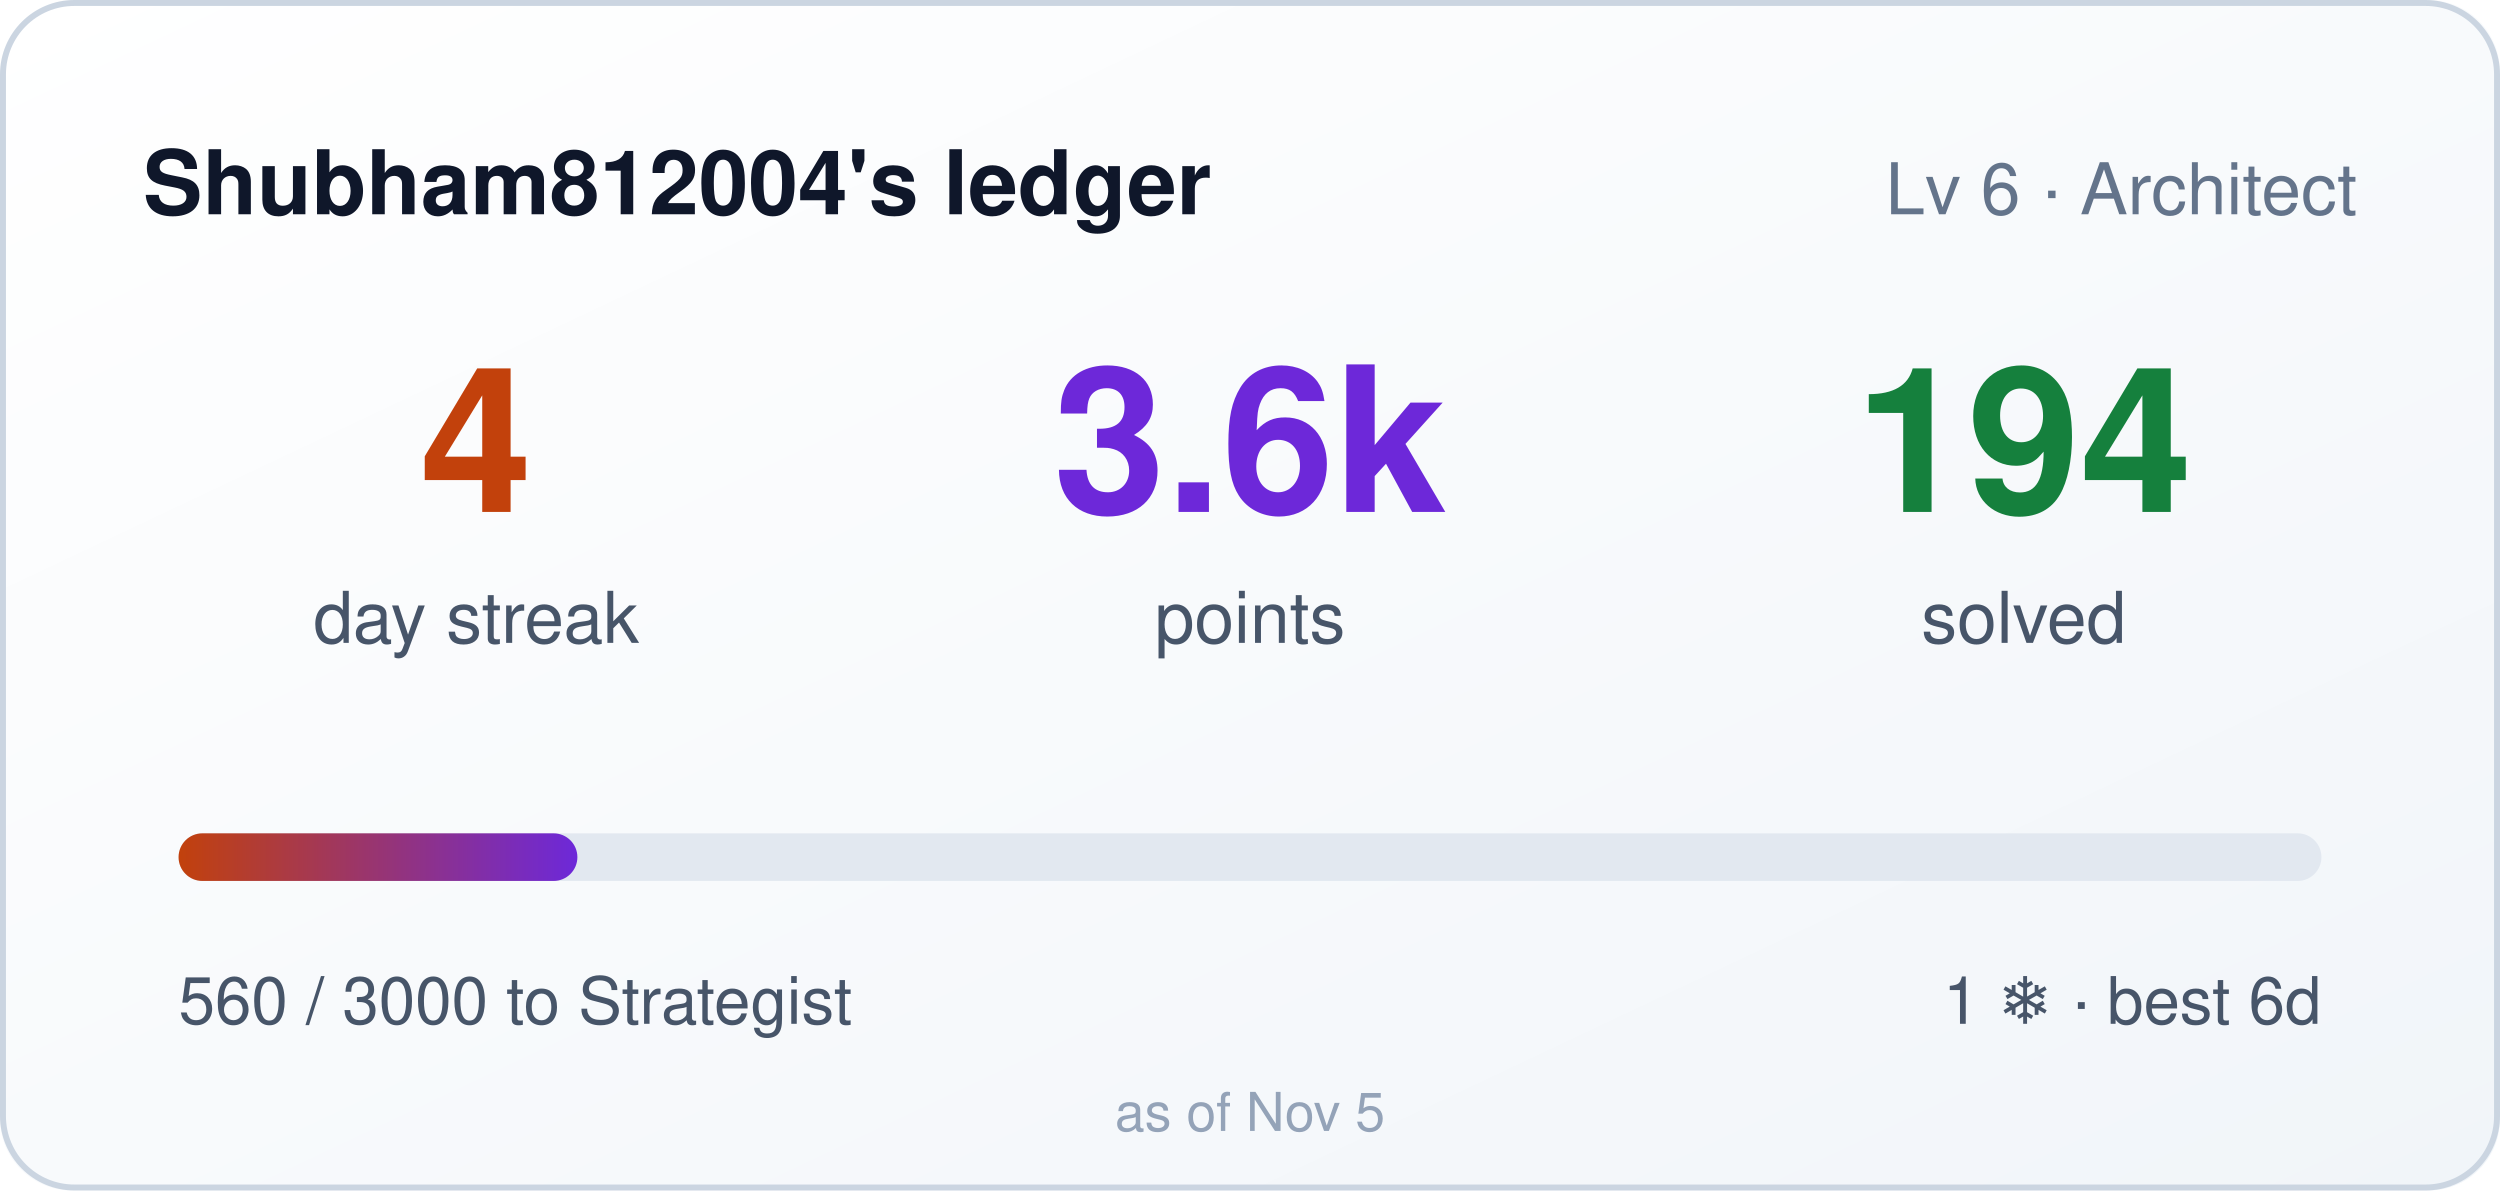
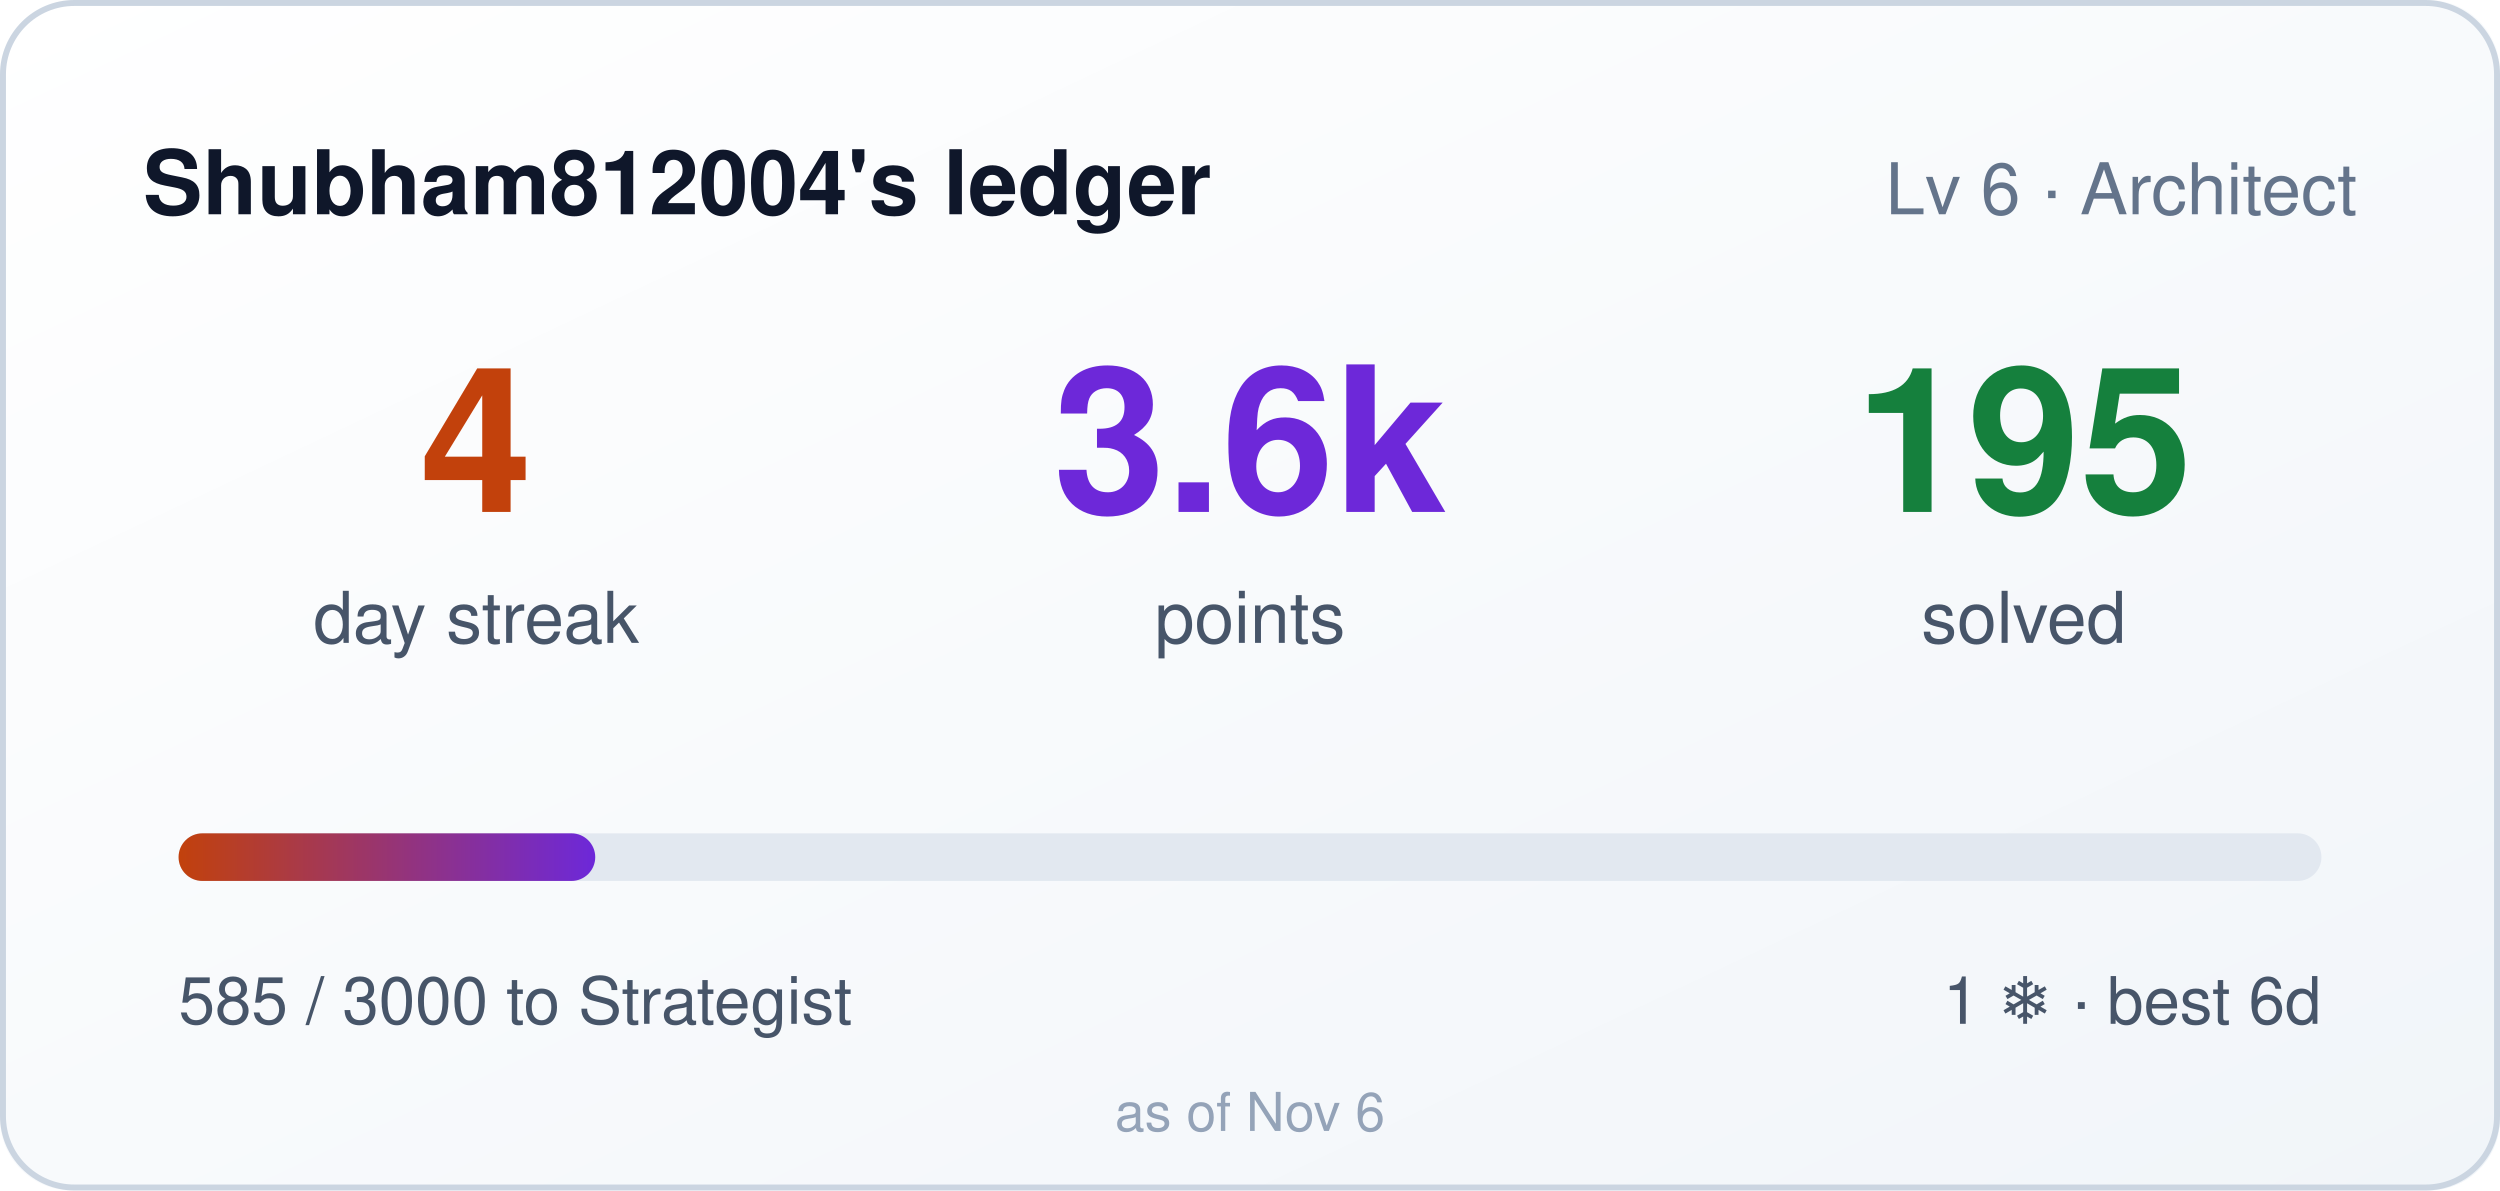
- <svg xmlns="http://www.w3.org/2000/svg" width="420" height="200" role="img" aria-label="Shubham812004's ledger: 4 day streak, 3560 points">
+ <svg xmlns="http://www.w3.org/2000/svg" width="420" height="200" role="img" aria-label="Shubham812004's ledger: 4 day streak, 3585 points">
  <style>
    .bar,.n{transform-box:fill-box}
    .bar{transform-origin:left center}
    @media (prefers-reduced-motion: no-preference){
      .bar{animation:cl-grow .9s cubic-bezier(.22,1,.36,1) both}
      .n{animation:cl-rise .5s ease-out both}
      .n2{animation-delay:.08s}
      .n3{animation-delay:.16s}
    }
    @keyframes cl-grow{from{transform:scaleX(0)}to{transform:scaleX(1)}}
    @keyframes cl-rise{from{opacity:0;transform:translateY(6px)}to{opacity:1;transform:none}}
  </style>
  <defs>
    <linearGradient id="bg" x1="0" y1="0" x2="1" y2="1">
      <stop offset="0" stop-color="#ffffff" />
      <stop offset="1" stop-color="#f1f5f9" />
    </linearGradient>
    <linearGradient id="bar" x1="0" y1="0" x2="1" y2="0">
      <stop offset="0" stop-color="#c2410c" />
      <stop offset="1" stop-color="#6d28d9" />
    </linearGradient>
  </defs>
  <rect width="420" height="200" rx="12" fill="url(#bg)" />
  <rect x="0.5" y="0.5" width="419" height="199" rx="12" fill="none" stroke="#cbd5e1" />
  <text x="24" y="36" fill="#0f172a" font-size="15" font-weight="600" font-family="Segoe UI,Helvetica,Arial,sans-serif">Shubham812004's ledger</text>
  <text x="396" y="36" fill="#64748b" font-size="12" text-anchor="end" font-family="Segoe UI,Helvetica,Arial,sans-serif">Lv 6 · Architect</text>
  <g font-family="Segoe UI,Helvetica,Arial,sans-serif">
    <text class="n n1" x="80" y="86" fill="#c2410c" font-size="34" font-weight="700" text-anchor="middle">4</text>
    <text x="80" y="108" fill="#475569" font-size="12" text-anchor="middle">day streak</text>
    <text class="n n2" x="210" y="86" fill="#6d28d9" font-size="34" font-weight="700" text-anchor="middle">3.6k</text>
    <text x="210" y="108" fill="#475569" font-size="12" text-anchor="middle">points</text>
-     <text class="n n3" x="340" y="86" fill="#15803d" font-size="34" font-weight="700" text-anchor="middle">194</text>
+     <text class="n n3" x="340" y="86" fill="#15803d" font-size="34" font-weight="700" text-anchor="middle">195</text>
    <text x="340" y="108" fill="#475569" font-size="12" text-anchor="middle">solved</text>
  </g>
  <rect x="30" y="140" width="360" height="8" rx="4" fill="#e2e8f0" />
-   <rect class="bar" x="30" y="140" width="67" height="8" rx="4" fill="url(#bar)" />
-   <text x="30" y="172" fill="#475569" font-size="11" font-family="Segoe UI,Helvetica,Arial,sans-serif">560 / 3000 to Strategist</text>
+   <rect class="bar" x="30" y="140" width="70" height="8" rx="4" fill="url(#bar)" />
+   <text x="30" y="172" fill="#475569" font-size="11" font-family="Segoe UI,Helvetica,Arial,sans-serif">585 / 3000 to Strategist</text>
  <text x="390" y="172" fill="#475569" font-size="11" text-anchor="end" font-family="Segoe UI,Helvetica,Arial,sans-serif">1 ❄ · best 6d</text>
-   <text x="210" y="190" fill="#94a3b8" font-size="9" text-anchor="middle" font-family="Segoe UI,Helvetica,Arial,sans-serif">as of Nov 5</text>
+   <text x="210" y="190" fill="#94a3b8" font-size="9" text-anchor="middle" font-family="Segoe UI,Helvetica,Arial,sans-serif">as of Nov 6</text>
</svg>
